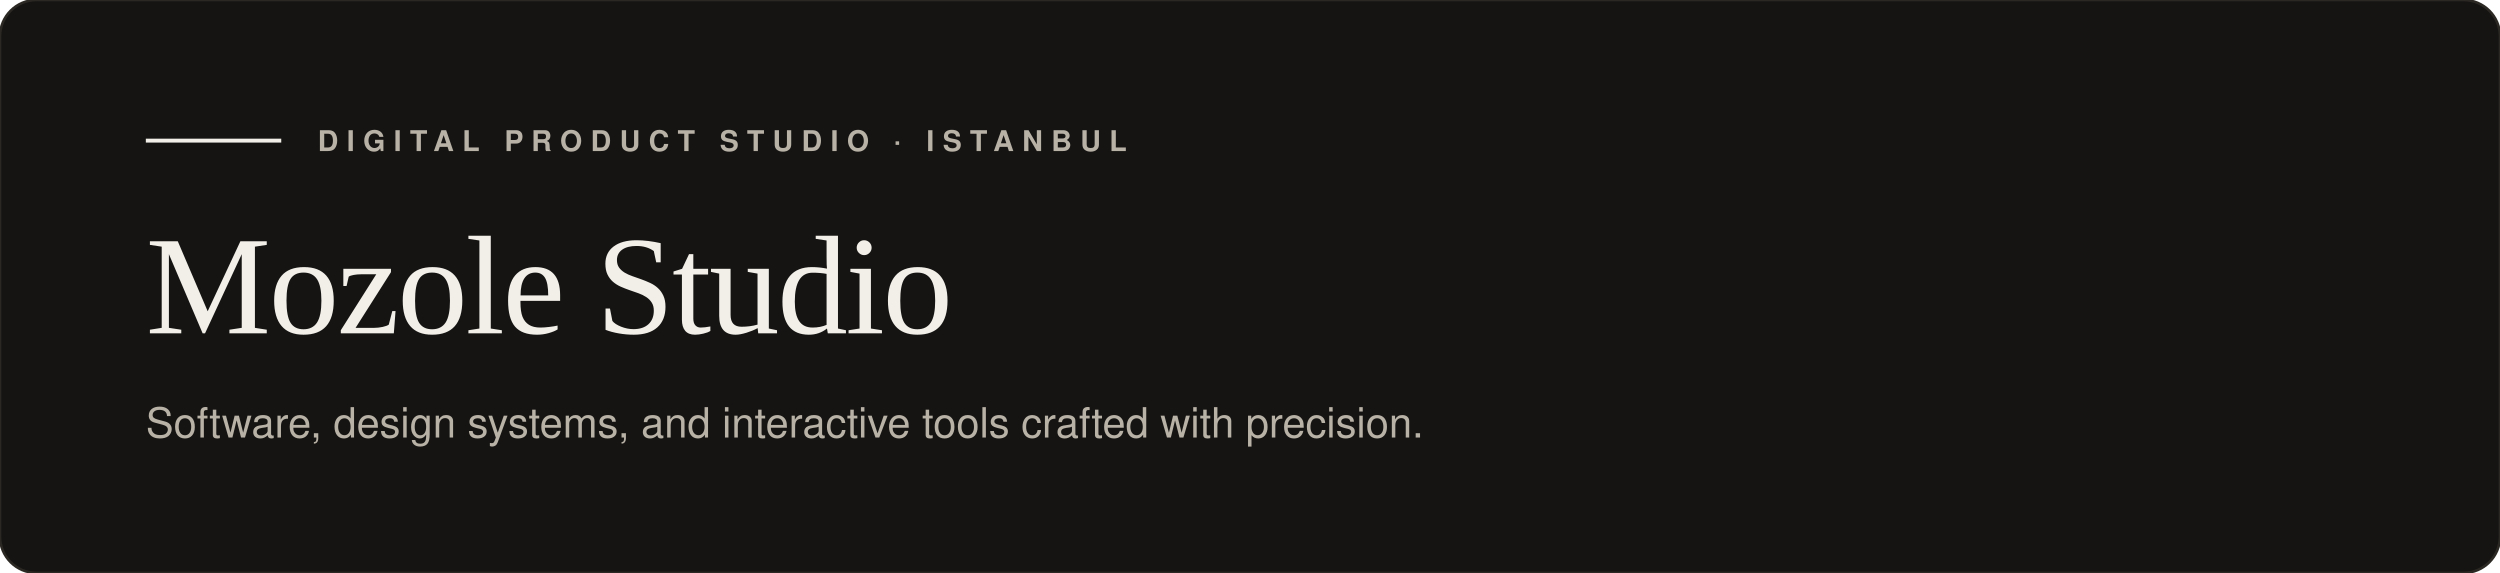
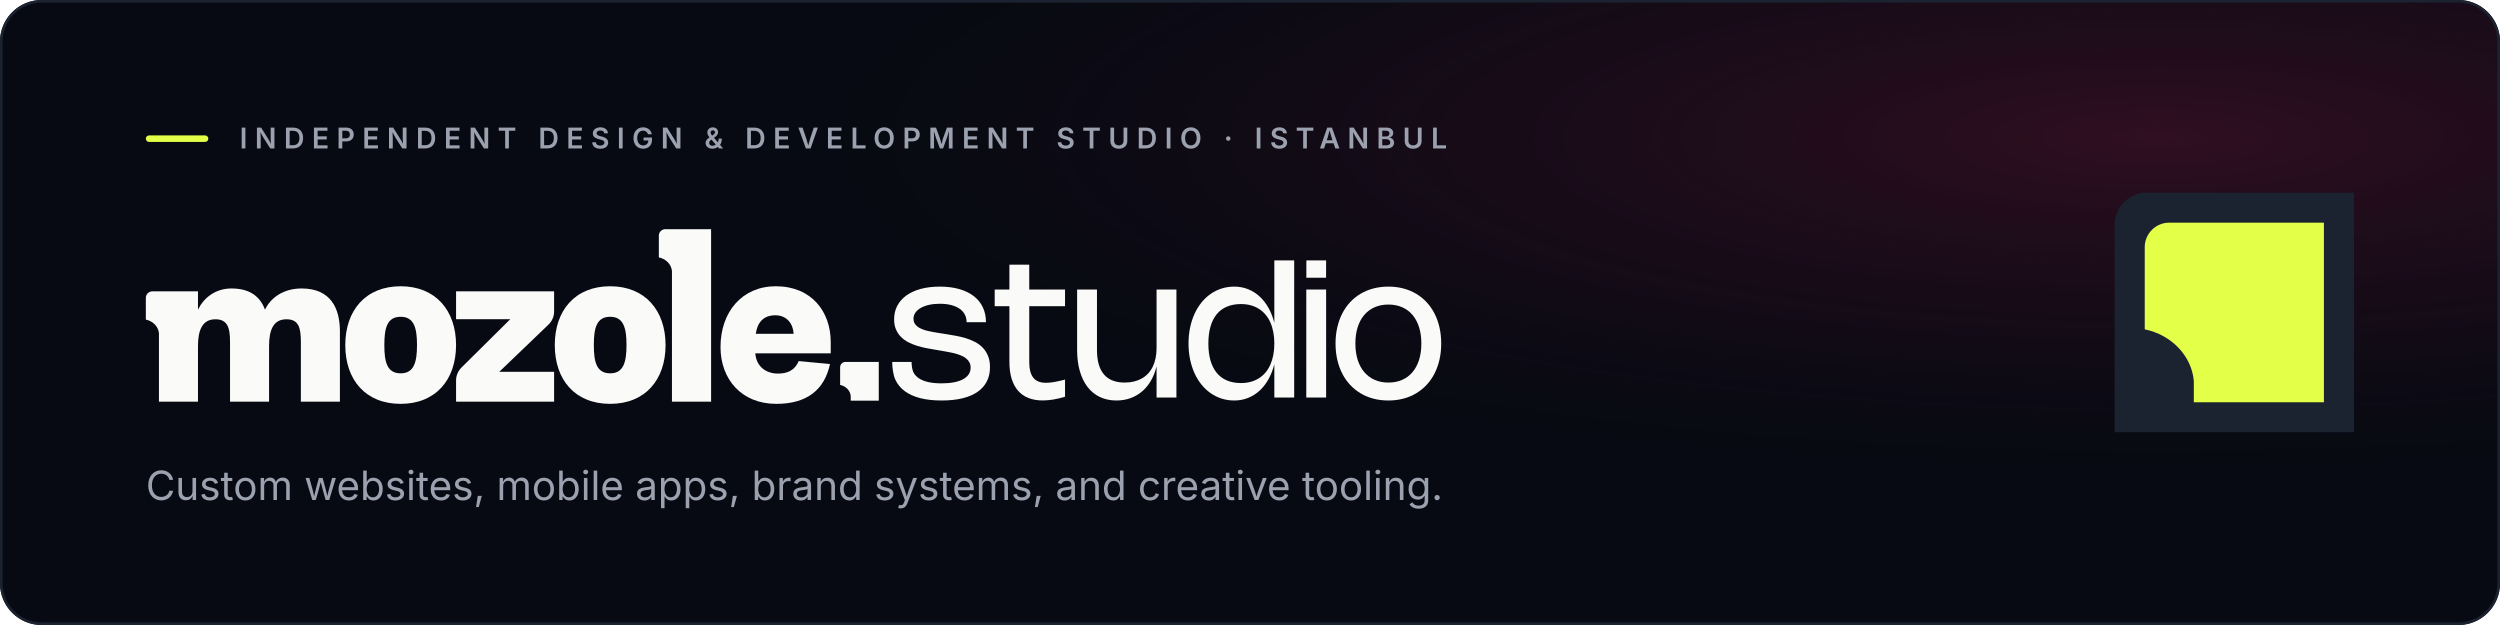
- <svg xmlns="http://www.w3.org/2000/svg" width="960" height="220" viewBox="0 0 960 220" fill="none">
-   <rect width="960" height="220" rx="14" fill="#151412" stroke="#2B2823" stroke-width="1" />
-   <line x1="56" y1="54" x2="108" y2="54" stroke="#F2EFE9" stroke-width="1.5" />
-   <text x="122" y="58" fill="#B8B1A6" font-family="-apple-system, BlinkMacSystemFont, 'Segoe UI', Helvetica, Arial, sans-serif" font-size="11" font-weight="600" letter-spacing="3.2">DIGITAL PRODUCT STUDIO · ISTANBUL</text>
-   <text x="56" y="128" fill="#F2EFE9" font-family="Georgia, 'Times New Roman', serif" font-size="54" font-weight="400" letter-spacing="-0.8">Mozole Studio</text>
-   <text x="56" y="168" fill="#B8B1A6" font-family="-apple-system, BlinkMacSystemFont, 'Segoe UI', Helvetica, Arial, sans-serif" font-size="16" font-weight="400">Software, design systems, and interactive tools crafted with precision.</text>
+ <svg xmlns="http://www.w3.org/2000/svg" width="960" height="240" viewBox="0 0 960 240" fill="none" role="img" aria-label="Mozole Studio — Independent Design &amp; Development Studio, Istanbul">
+   <defs>
+     <clipPath id="card-clip">
+       <rect width="960" height="240" rx="16" />
+     </clipPath>
+     <radialGradient id="dark-glow" cx="86%" cy="22%" r="58%">
+       <stop offset="0%" stop-color="#7d173e" stop-opacity="0.34" />
+       <stop offset="65%" stop-color="#59102f" stop-opacity="0.10" />
+       <stop offset="100%" stop-color="#070a12" stop-opacity="0" />
+     </radialGradient>
+   </defs>
+   <g clip-path="url(#card-clip)">
+     <rect width="960" height="240" fill="#070a12" />
+     <rect width="960" height="240" fill="url(#dark-glow)" />
+     <rect x="56" y="52" width="24" height="2.5" rx="1.25" fill="#e3ff47" />
+     <text x="92" y="57" fill="#9ba1ae" font-family="-apple-system, BlinkMacSystemFont, 'Segoe UI', Inter, Helvetica, Arial, sans-serif" font-size="11" font-weight="600" letter-spacing="2.8">INDEPENDENT DESIGN &amp; DEVELOPMENT STUDIO · ISTANBUL</text>
+     <g transform="translate(56, 88) scale(0.258)" fill="#fafaf8">
+       <path d="M379.294 84.972 C326.933 84.972 296.851 121.095 296.851 172.486 C296.851 224.25 326.933 260 379.294 260 C431.297 260 461.737 224.25 461.737 172.486 C461.737 121.095 431.297 84.972 379.294 84.972 Z M379.294 214.567 C358.852 214.567 354.984 197.437 354.984 172.486 C354.984 147.535 358.852 130.405 379.294 130.405 C399.378 130.405 403.605 147.535 403.605 172.486 C403.605 197.437 399.378 214.567 379.294 214.567 Z" />
+       <path d="M691.108 84.972 C638.746 84.972 608.665 121.095 608.665 172.486 C608.665 224.25 638.746 260 691.108 260 C743.111 260 773.551 224.25 773.551 172.486 C773.551 121.095 743.111 84.972 691.108 84.972 Z M691.108 214.567 C670.665 214.567 666.797 197.437 666.797 172.486 C666.797 147.535 670.665 130.405 691.108 130.405 C711.192 130.405 715.419 147.535 715.419 172.486 C715.419 197.437 711.192 214.567 691.108 214.567 Z" />
+       <path d="M937.609 84.972 C887.758 84.972 855.328 122.884 855.328 175.393 C855.328 223.352 886.562 260 938.326 260 C984.475 260 1010.054 238.773 1018.303 200.788 L971.68 196.32 C965.217 211.36 953.632 214.94 940.478 214.94 C924.084 214.94 908.559 205.257 907.124 184.775 L1019.378 184.775 L1019.378 168.017 C1019.378 122.957 991.046 84.972 937.609 84.972 Z M907.842 155.728 C909.993 140.087 918.242 128.171 936.891 128.171 C954.106 128.171 963.43 140.832 964.148 155.728 Z" />
+       <path d="M607.665 122.449 L607.664 92.56 L461.737 92.56 L461.738 134.001 L542.407 134.001 L470.19 205.553 C464.792 210.677 461.738 217.78 461.738 225.207 L461.738 256.711 L607.664 256.711 L607.664 212.314 L526.033 212.314 L599.257 142.062 C604.628 136.94 607.665 129.855 607.665 122.449 Z" />
+       <path d="M231.826 88.26 C204.93 88.26 185.925 101.875 177.311 119.804 C170.494 101.163 155.796 88.26 127.464 88.26 C103.429 88.26 86.211 102.236 77.607 119.804 L77.607 92.564 L19.517 92.564 L9.676 92.564 C4.332 92.564 0 96.893 0 102.234 L0 134.592 C10.673 136.769 18.646 145.063 19.517 154.908 L19.517 155.421 L19.517 164.491 L19.517 256.714 L77.607 256.714 L77.607 173.922 C77.607 149.903 84.424 134.131 103.429 134.131 C121.008 134.131 125.315 145.608 125.315 167.47 L125.315 256.714 L183.415 256.714 L183.415 173.922 C183.415 149.903 189.87 134.131 209.227 134.131 C226.806 134.131 230.752 145.608 230.752 167.47 L230.752 256.714 L288.851 256.714 L288.851 152.06 C288.851 118.73 275.94 88.26 231.826 88.26 Z" />
+       <path d="M783.068 0 L773.226 0 C767.883 0 763.551 4.329 763.551 9.669 L763.551 42.027 C774.223 44.204 782.197 52.499 783.068 62.343 L783.068 62.866 L783.068 62.867 L783.068 256.714 L841.328 256.714 L841.328 0 Z" />
+       <path d="M1049.133 197.61 L1041.256 197.61 C1036.905 197.61 1033.378 201.135 1033.378 205.483 L1033.378 231.827 C1041.994 233.599 1048.43 240.353 1049.133 248.367 L1049.133 255.209 L1090.886 255.209 L1090.886 197.61 Z" />
+       <path d="M1245.587 176.344 C1242.304 172.942 1238.486 170.111 1234.134 167.851 C1229.781 165.591 1225.209 163.732 1220.42 162.274 C1215.629 160.816 1210.765 159.639 1205.829 158.738 C1200.893 157.84 1196.164 157.025 1191.64 156.296 L1180.917 154.619 C1177.95 154.134 1174.936 153.635 1171.872 153.124 C1168.808 152.614 1165.853 151.995 1163.008 151.266 C1160.163 150.537 1157.5 149.674 1155.02 148.677 C1152.54 147.682 1150.375 146.468 1148.528 145.033 C1146.679 143.6 1145.22 141.934 1144.151 140.039 C1143.08 138.143 1142.546 135.933 1142.546 133.405 C1142.546 130.052 1143.494 127.003 1145.391 124.257 C1147.288 121.511 1149.962 119.153 1153.416 117.185 C1156.868 115.216 1161.002 113.698 1165.817 112.629 C1170.631 111.559 1175.932 111.025 1181.72 111.025 C1188.187 111.025 1193.902 111.681 1198.863 112.993 C1203.823 114.306 1207.993 116.164 1211.373 118.57 C1214.753 120.976 1217.307 123.867 1219.033 127.245 C1220.759 130.624 1221.623 134.378 1221.623 138.508 L1250.438 138.508 C1250.438 130.393 1248.917 123.066 1245.879 116.529 C1242.839 109.993 1238.389 104.427 1232.529 99.835 C1226.668 95.242 1219.471 91.706 1210.936 89.228 C1202.401 86.748 1192.662 85.509 1181.72 85.509 C1171.166 85.509 1161.695 86.651 1153.306 88.936 C1144.917 91.221 1137.792 94.476 1131.932 98.705 C1126.07 102.932 1121.573 108.035 1118.436 114.014 C1115.299 119.992 1113.731 126.674 1113.731 134.061 C1113.731 139.942 1114.667 145.033 1116.539 149.333 C1118.411 153.635 1120.916 157.353 1124.053 160.487 C1127.19 163.622 1130.812 166.235 1134.922 168.325 C1139.031 170.415 1143.336 172.165 1147.835 173.574 C1152.332 174.984 1156.868 176.124 1161.44 177 C1166.01 177.875 1170.34 178.652 1174.425 179.332 L1185.148 181.156 C1188.65 181.787 1192.115 182.419 1195.543 183.051 C1198.972 183.682 1202.266 184.435 1205.428 185.311 C1208.589 186.186 1211.52 187.219 1214.218 188.408 C1216.918 189.6 1219.252 191.022 1221.222 192.673 C1223.191 194.326 1224.747 196.246 1225.89 198.432 C1227.033 200.619 1227.605 203.197 1227.605 206.16 C1227.605 209.904 1226.632 213.221 1224.687 216.111 C1222.741 219.004 1219.92 221.445 1216.225 223.437 C1212.528 225.43 1208.005 226.938 1202.656 227.957 C1197.305 228.978 1191.203 229.488 1184.346 229.488 C1176.759 229.488 1170.168 228.858 1164.577 227.593 C1158.984 226.33 1154.339 224.47 1150.643 222.017 C1146.947 219.562 1144.198 216.548 1142.4 212.977 C1140.6 209.404 1139.701 202.227 1139.701 197.61 L1110.886 197.61 C1110.886 206.358 1112.429 217.18 1115.518 223.911 C1118.606 230.644 1123.214 236.317 1129.342 240.934 C1135.47 245.552 1143.13 249.051 1152.321 251.431 C1161.513 253.812 1172.211 255.004 1184.419 255.004 C1196.138 255.004 1206.473 253.91 1215.422 251.723 C1224.37 249.536 1231.883 246.328 1237.963 242.101 C1244.043 237.872 1248.638 232.684 1251.751 226.536 C1254.863 220.388 1256.42 213.354 1256.42 205.431 C1256.42 198.968 1255.435 193.355 1253.465 188.591 C1251.496 183.829 1248.869 179.746 1245.587 176.344 Z" />
+       <path d="M1314.849 52.851 L1285.304 52.851 L1285.304 89.884 L1263.42 89.884 L1263.42 114.669 L1285.304 114.669 L1285.304 197.412 C1285.304 206.841 1286.386 215.14 1288.551 222.307 C1290.714 229.477 1293.887 235.479 1298.07 240.315 C1302.252 245.151 1307.419 248.795 1313.573 251.249 C1319.724 253.703 1326.813 254.931 1334.837 254.931 C1339.749 254.931 1344.964 254.481 1350.484 253.582 C1356.004 252.682 1361.876 251.285 1368.102 249.391 L1368.102 223.875 C1361.876 225.527 1356.454 226.744 1351.834 227.521 C1347.213 228.298 1343.201 228.687 1339.797 228.687 C1335.469 228.687 1331.737 228.055 1328.6 226.791 C1325.463 225.527 1322.885 223.62 1320.867 221.068 C1318.849 218.516 1317.341 215.285 1316.344 211.373 C1315.347 207.461 1314.849 202.832 1314.849 197.485 L1314.849 114.669 L1368.102 114.669 L1368.102 89.884 L1314.849 89.884 Z" />
+       <path d="M1504.352 176.854 C1504.352 182.298 1503.866 187.34 1502.894 191.981 C1501.92 196.623 1500.51 200.851 1498.662 204.666 C1496.813 208.481 1494.528 211.859 1491.805 214.799 C1489.08 217.74 1485.957 220.206 1482.431 222.198 C1478.904 224.191 1475.015 225.711 1470.759 226.754 C1466.503 227.801 1461.896 228.322 1456.935 228.322 C1450.029 228.322 1443.999 227.301 1438.844 225.261 C1433.689 223.219 1429.385 220.17 1425.932 216.111 C1422.478 212.053 1419.901 206.999 1418.199 200.948 C1416.496 194.897 1415.647 187.839 1415.647 179.77 L1415.647 89.884 L1386.102 89.884 L1386.102 179.77 C1386.102 191.434 1387.439 201.92 1390.114 211.226 C1392.788 220.534 1396.63 228.431 1401.639 234.92 C1406.648 241.407 1412.776 246.378 1420.023 249.828 C1427.269 253.277 1435.488 255.004 1444.679 255.004 C1452.218 255.004 1459.234 253.812 1465.726 251.431 C1472.219 249.051 1478.03 245.636 1483.16 241.189 C1488.291 236.742 1492.668 231.324 1496.292 224.932 C1499.782 218.775 1502.463 211.831 1504.352 204.116 L1504.352 250.629 L1533.897 250.629 L1533.897 89.884 L1504.352 89.884 Z" />
+       <path d="M1679.631 139.486 C1677.603 131.465 1674.8 124.184 1671.206 117.659 C1667.485 110.904 1663.059 105.145 1657.929 100.381 C1652.797 95.619 1647.023 91.95 1640.603 89.373 C1634.184 86.798 1627.302 85.509 1619.959 85.509 C1613.344 85.509 1607.071 86.457 1601.139 88.352 C1595.204 90.248 1589.721 92.958 1584.688 96.481 C1579.654 100.006 1575.106 104.294 1571.047 109.348 C1566.985 114.403 1563.544 120.064 1560.724 126.333 C1557.903 132.603 1555.727 139.432 1554.194 146.819 C1552.663 154.207 1551.897 162.008 1551.897 170.22 C1551.897 178.434 1552.663 186.234 1554.194 193.621 C1555.727 201.01 1557.903 207.85 1560.724 214.143 C1563.544 220.438 1566.985 226.098 1571.047 231.128 C1575.106 236.159 1579.654 240.448 1584.688 243.995 C1589.721 247.544 1595.204 250.265 1601.139 252.161 C1607.071 254.056 1613.344 255.004 1619.959 255.004 C1627.302 255.004 1634.184 253.715 1640.603 251.14 C1647.023 248.565 1652.797 244.895 1657.929 240.132 C1663.059 235.369 1667.485 229.597 1671.206 222.818 C1674.8 216.269 1677.603 208.977 1679.631 200.953 L1679.631 250.629 L1709.176 250.629 L1709.176 46.46 L1679.631 46.46 Z M1673.649 201.786 C1671.704 206.16 1669.296 210.037 1666.427 213.413 C1663.558 216.792 1660.287 219.635 1656.616 221.944 C1652.944 224.252 1648.883 226.015 1644.433 227.228 C1639.983 228.444 1635.18 229.051 1630.026 229.051 C1622.147 229.051 1615.192 227.775 1609.163 225.223 C1603.132 222.672 1598.062 218.907 1593.953 213.924 C1589.843 208.943 1586.731 202.795 1584.615 195.48 C1582.499 188.166 1581.441 179.746 1581.441 170.22 C1581.441 160.695 1582.499 152.275 1584.615 144.96 C1586.731 137.646 1589.83 131.51 1593.916 126.553 C1598.001 121.596 1603.071 117.841 1609.126 115.289 C1615.181 112.738 1622.147 111.462 1630.026 111.462 C1635.18 111.462 1639.983 112.07 1644.433 113.285 C1648.883 114.5 1652.944 116.262 1656.616 118.57 C1660.287 120.879 1663.558 123.722 1666.427 127.1 C1669.296 130.477 1671.704 134.341 1673.649 138.69 C1675.594 143.041 1677.079 147.852 1678.099 153.124 C1679.121 158.398 1679.631 164.096 1679.631 170.22 C1679.631 176.344 1679.121 182.042 1678.099 187.316 C1677.079 192.59 1675.594 197.412 1673.649 201.786 Z" />
+       <path d="M1727.257 72.31 L1756.644 72.31 L1756.721 46.46 L1727.333 46.46 Z" />
+       <path d="M1727.176 89.884 L1756.721 89.884 L1756.721 250.629 L1727.176 250.629 Z" />
+       <path d="M1925.446 146.309 C1923.744 138.825 1921.289 131.947 1918.079 125.678 C1914.87 119.408 1910.967 113.783 1906.37 108.801 C1901.775 103.82 1896.559 99.604 1890.723 96.153 C1884.887 92.702 1878.503 90.066 1871.574 88.243 C1864.644 86.421 1857.239 85.509 1849.36 85.509 C1841.482 85.509 1834.078 86.421 1827.147 88.243 C1820.217 90.066 1813.835 92.702 1807.998 96.153 C1802.163 99.604 1796.946 103.82 1792.35 108.801 C1787.755 113.783 1783.852 119.408 1780.642 125.678 C1777.432 131.947 1774.977 138.825 1773.274 146.309 C1771.571 153.794 1770.721 161.764 1770.721 170.22 C1770.721 178.676 1771.571 186.648 1773.274 194.132 C1774.977 201.616 1777.432 208.506 1780.642 214.799 C1783.852 221.094 1787.766 226.718 1792.387 231.675 C1797.007 236.633 1802.222 240.849 1808.035 244.324 C1813.846 247.799 1820.217 250.448 1827.147 252.27 C1834.078 254.092 1841.482 255.004 1849.36 255.004 C1857.239 255.004 1864.644 254.092 1871.574 252.27 C1878.503 250.448 1884.874 247.799 1890.686 244.324 C1896.497 240.849 1901.713 236.633 1906.334 231.675 C1910.954 226.718 1914.87 221.094 1918.079 214.799 C1921.289 208.506 1923.744 201.616 1925.446 194.132 C1927.148 186.648 1928 178.676 1928 170.22 C1928 161.764 1927.148 153.794 1925.446 146.309 Z M1895.063 194.459 C1892.802 201.629 1889.555 207.728 1885.325 212.757 C1881.094 217.788 1875.951 221.64 1869.896 224.313 C1863.841 226.986 1857.02 228.322 1849.433 228.322 C1841.847 228.322 1835.013 226.974 1828.935 224.276 C1822.855 221.579 1817.688 217.727 1813.433 212.721 C1809.177 207.716 1805.919 201.629 1803.657 194.459 C1801.396 187.292 1800.265 179.212 1800.265 170.22 C1800.265 161.229 1801.396 153.15 1803.657 145.98 C1805.919 138.812 1809.177 132.725 1813.433 127.719 C1817.688 122.713 1822.855 118.874 1828.935 116.201 C1835.013 113.529 1841.847 112.191 1849.433 112.191 C1857.02 112.191 1863.841 113.529 1869.896 116.201 C1875.951 118.874 1881.094 122.713 1885.325 127.719 C1889.555 132.725 1892.802 138.812 1895.063 145.98 C1897.325 153.15 1898.455 161.229 1898.455 170.22 C1898.455 179.212 1897.325 187.292 1895.063 194.459 Z" />
+     </g>
+     <text x="56" y="192" fill="#9ba1ae" font-family="-apple-system, BlinkMacSystemFont, 'Segoe UI', Inter, Helvetica, Arial, sans-serif" font-size="15.5" font-weight="400">Custom websites, mobile apps, brand systems, and creative tooling.</text>
+     <g transform="translate(812, 74) scale(0.0449)">
+       <path d="M2048 0 L2048 2048 L0 2048 L0 278.234 C0 135.554 106.508 17.751 244.361 0 Z" fill="#1b2230" />
+       <path d="M677.623 256 L467.713 256 C351.783 256 257.803 349.989 257.803 465.931 L257.803 1168.469 C487.376 1215.733 658.89 1395.82 677.623 1609.546 L677.623 1792 L1790.197 1792 L1790.197 256 Z" fill="#e3ff47" />
+     </g>
+   </g>
+   <rect x="0.5" y="0.5" width="959" height="239" rx="15.5" stroke="#1b2230" />
</svg>
